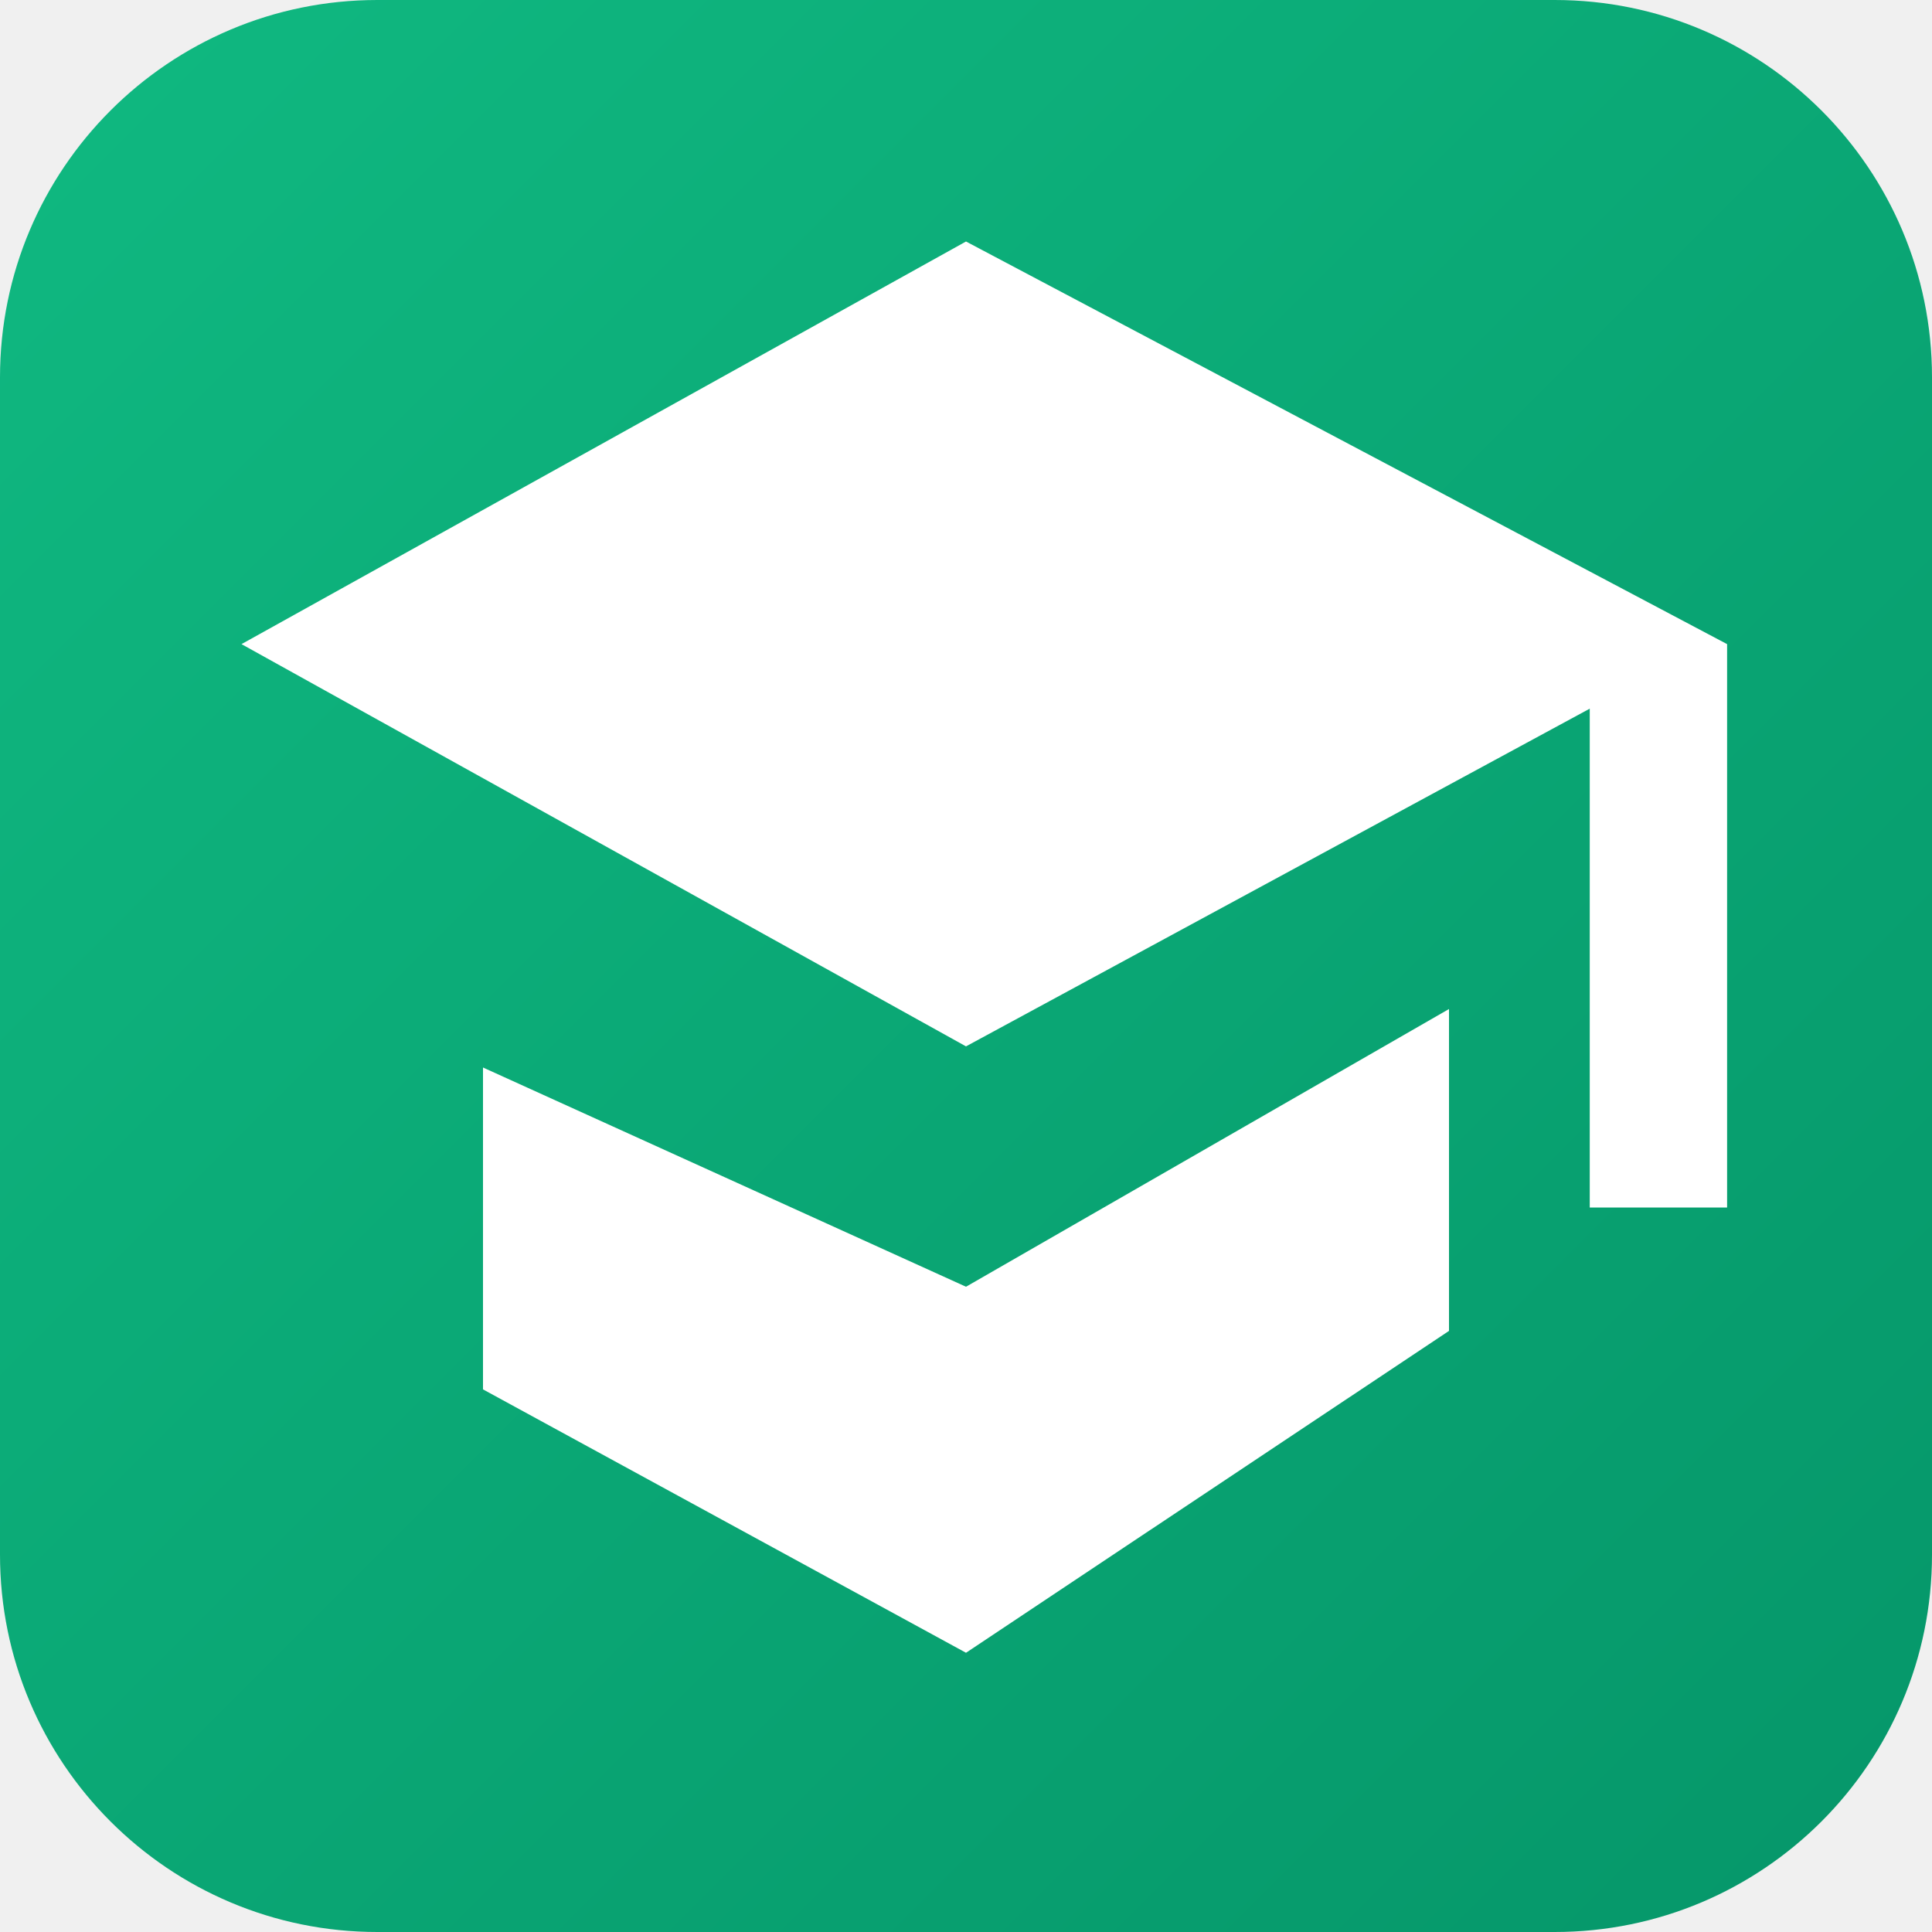
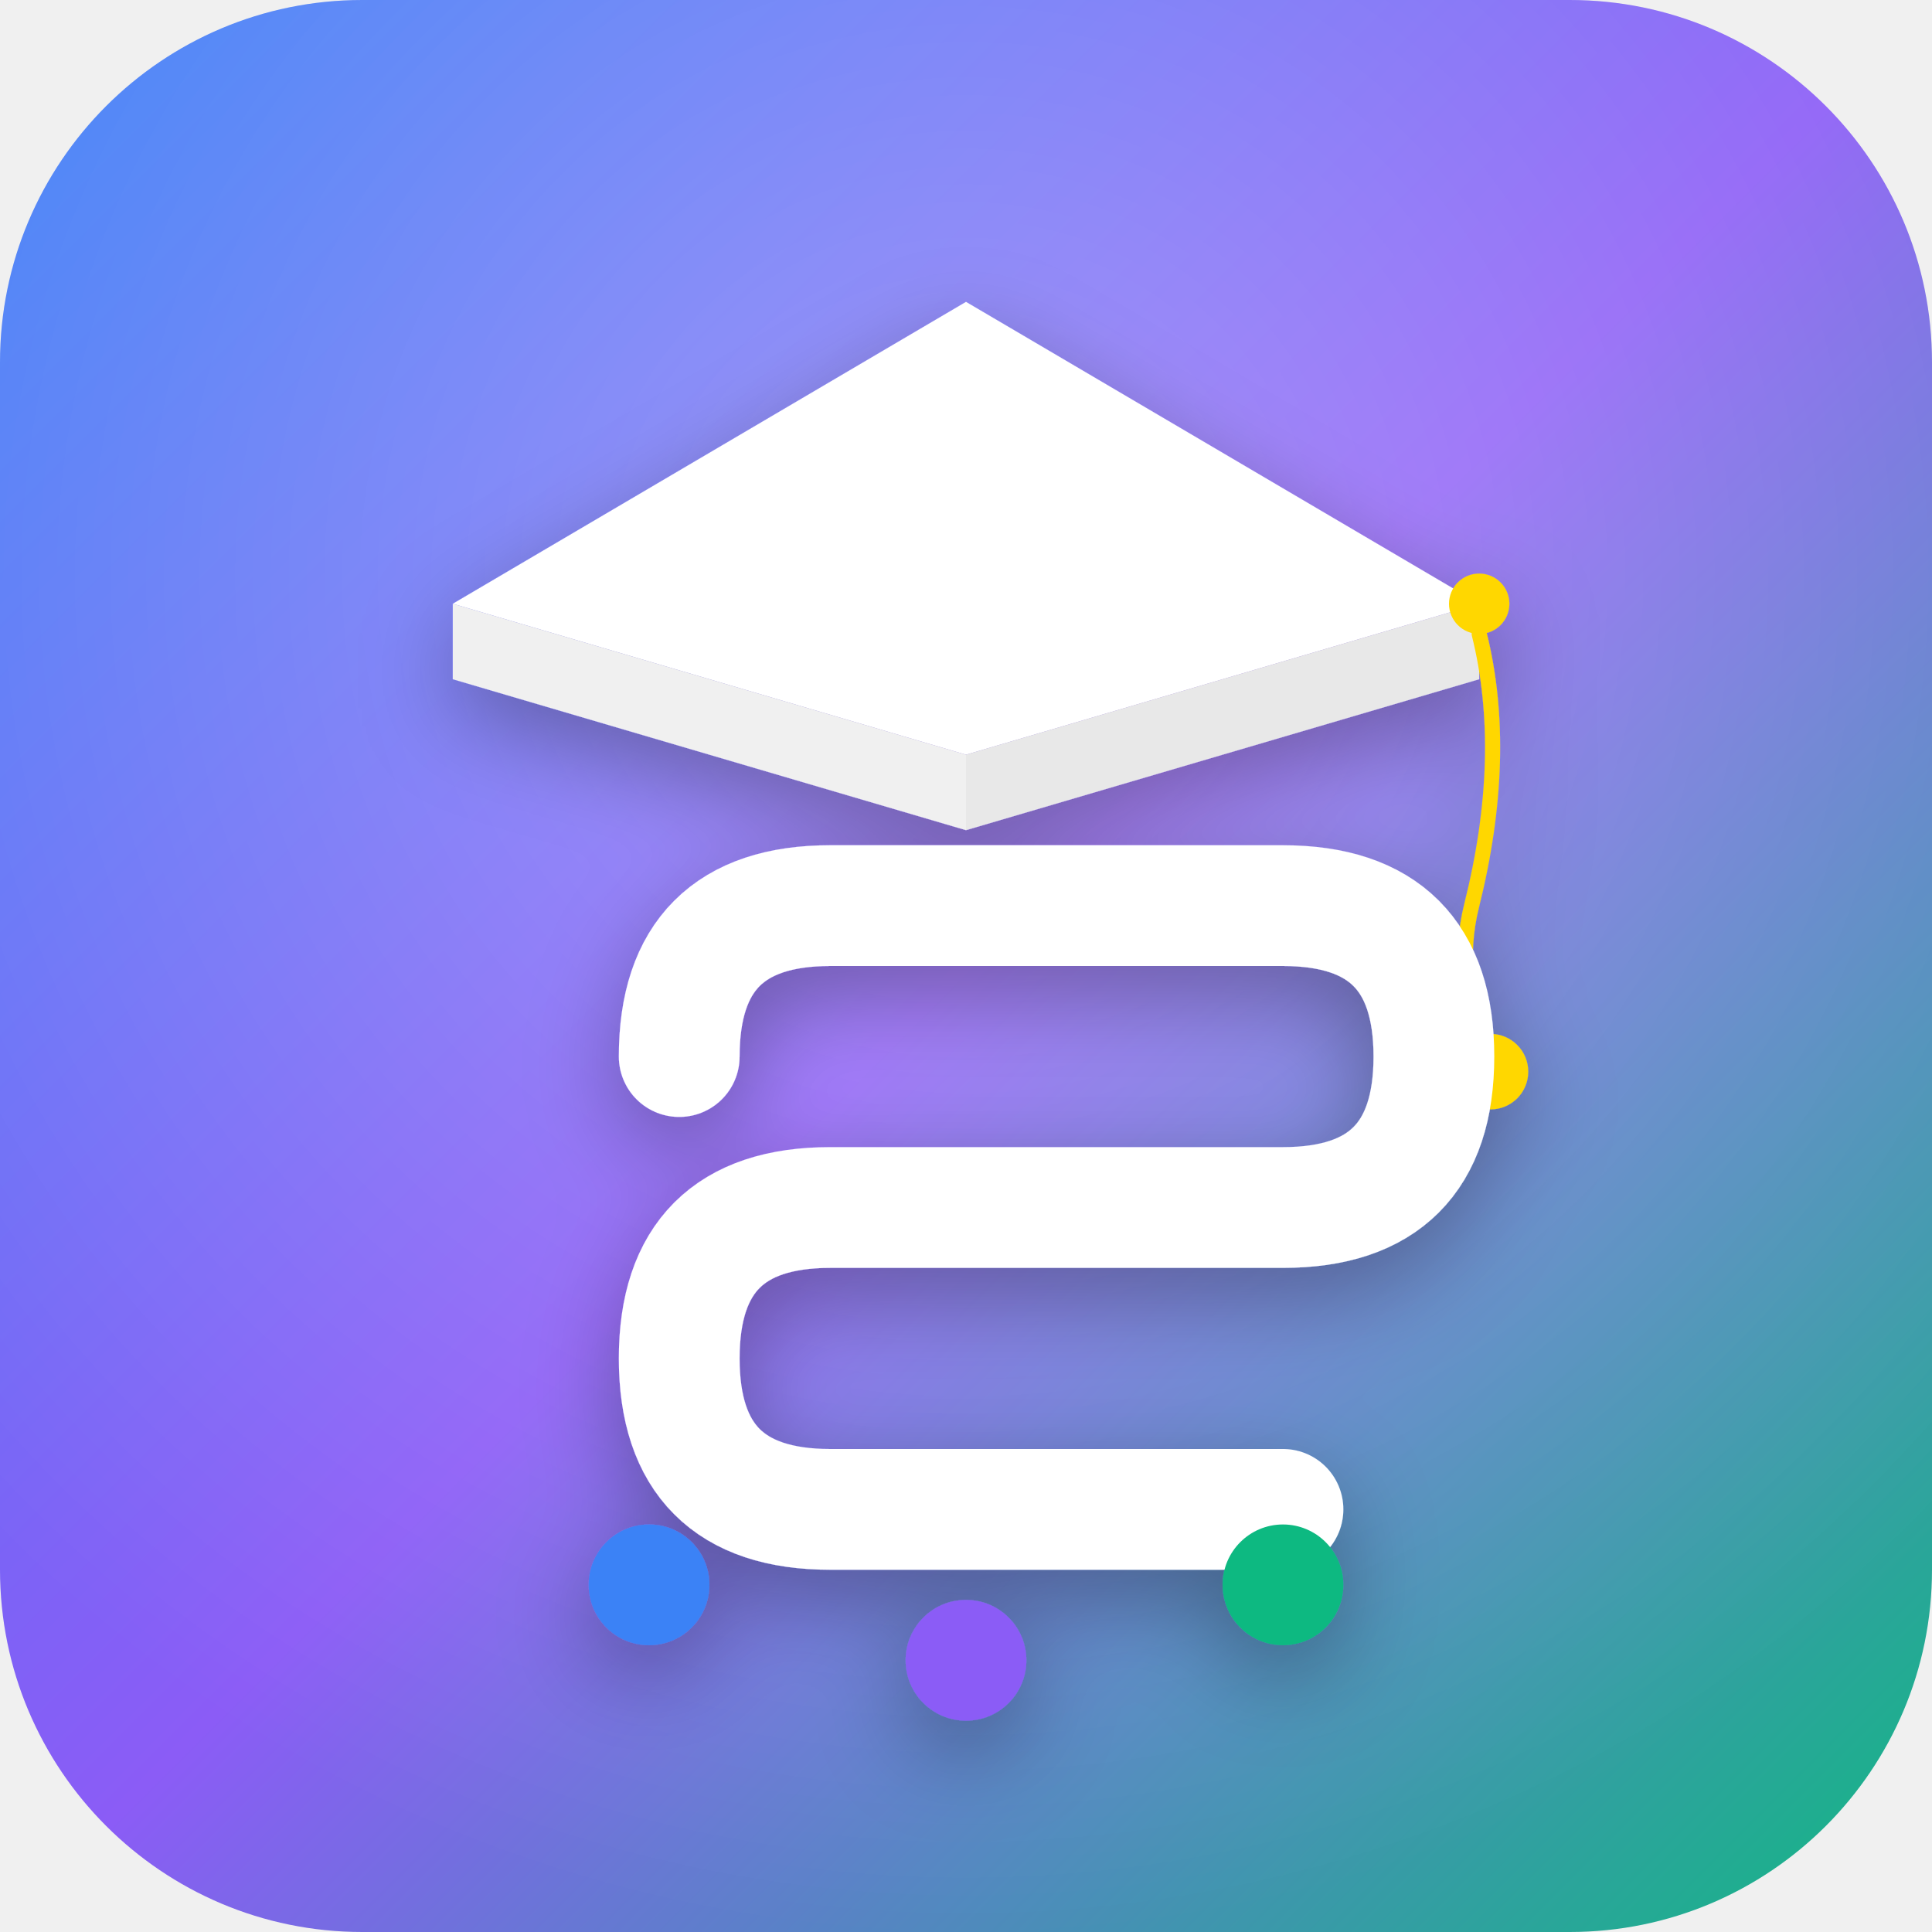
<svg xmlns="http://www.w3.org/2000/svg" viewBox="0 0 512 512">
  <defs>
-     <linearGradient id="grad" x1="0%" y1="0%" x2="100%" y2="100%">
-       <stop offset="0%" style="stop-color:#10B981" />
-       <stop offset="100%" style="stop-color:#059669" />
+     <linearGradient id="pillarGrad" x1="0%" y1="0%" x2="100%" y2="100%">
+       <stop offset="0%" style="stop-color:#3B82F6" />
+       <stop offset="50%" style="stop-color:#8B5CF6" />
+       <stop offset="100%" style="stop-color:#10B981" />
    </linearGradient>
+     <radialGradient id="glowGrad" cx="50%" cy="30%" r="70%">
+       <stop offset="0%" style="stop-color:#ffffff;stop-opacity:0.3" />
+       <stop offset="100%" style="stop-color:#ffffff;stop-opacity:0" />
+     </radialGradient>
+     <filter id="shadow" x="-20%" y="-20%" width="140%" height="140%">
+       <feDropShadow dx="0" dy="8" stdDeviation="12" flood-color="#000" flood-opacity="0.3" />
+     </filter>
  </defs>
-   <rect width="512" height="512" rx="100" fill="url(#grad)" />
-   <path d="M128 282.9v85.3l128 69.8 128-85.3v-85.3L256 341l-128-58.1zM256 64L64 170.7l192 106.6 165.3-89.5V320h36.4V170.7L256 64z" fill="white" />
+   <rect width="512" height="512" rx="96" fill="url(#pillarGrad)" />
+   <rect width="512" height="512" rx="96" fill="url(#glowGrad)" />
+   <g filter="url(#shadow)">
+     <polygon points="256,80 120,160 256,200 392,160" fill="white" />
+     <polygon points="256,200 120,160 120,180 256,220" fill="#f0f0f0" />
+     <polygon points="256,200 392,160 392,180 256,220" fill="#e8e8e8" />
+     <circle cx="392" cy="160" r="8" fill="#FFD700" />
+     <path d="M392 168 Q400 200 390 240 Q385 260 395 280" stroke="#FFD700" stroke-width="4" fill="none" stroke-linecap="round" />
+     <circle cx="395" cy="284" r="10" fill="#FFD700" />
+     <path d="M180 280               Q180 240 220 240               L340 240               Q380 240 380 280               Q380 320 340 320               L220 320               Q180 320 180 360               Q180 400 220 400               L340 400" stroke="white" stroke-width="32" fill="none" stroke-linecap="round" stroke-linejoin="round" />
+     <circle cx="172" cy="420" r="16" fill="#3B82F6" />
+     <circle cx="256" cy="440" r="16" fill="#8B5CF6" />
+     <circle cx="340" cy="420" r="16" fill="#10B981" />
+   </g>
</svg>
